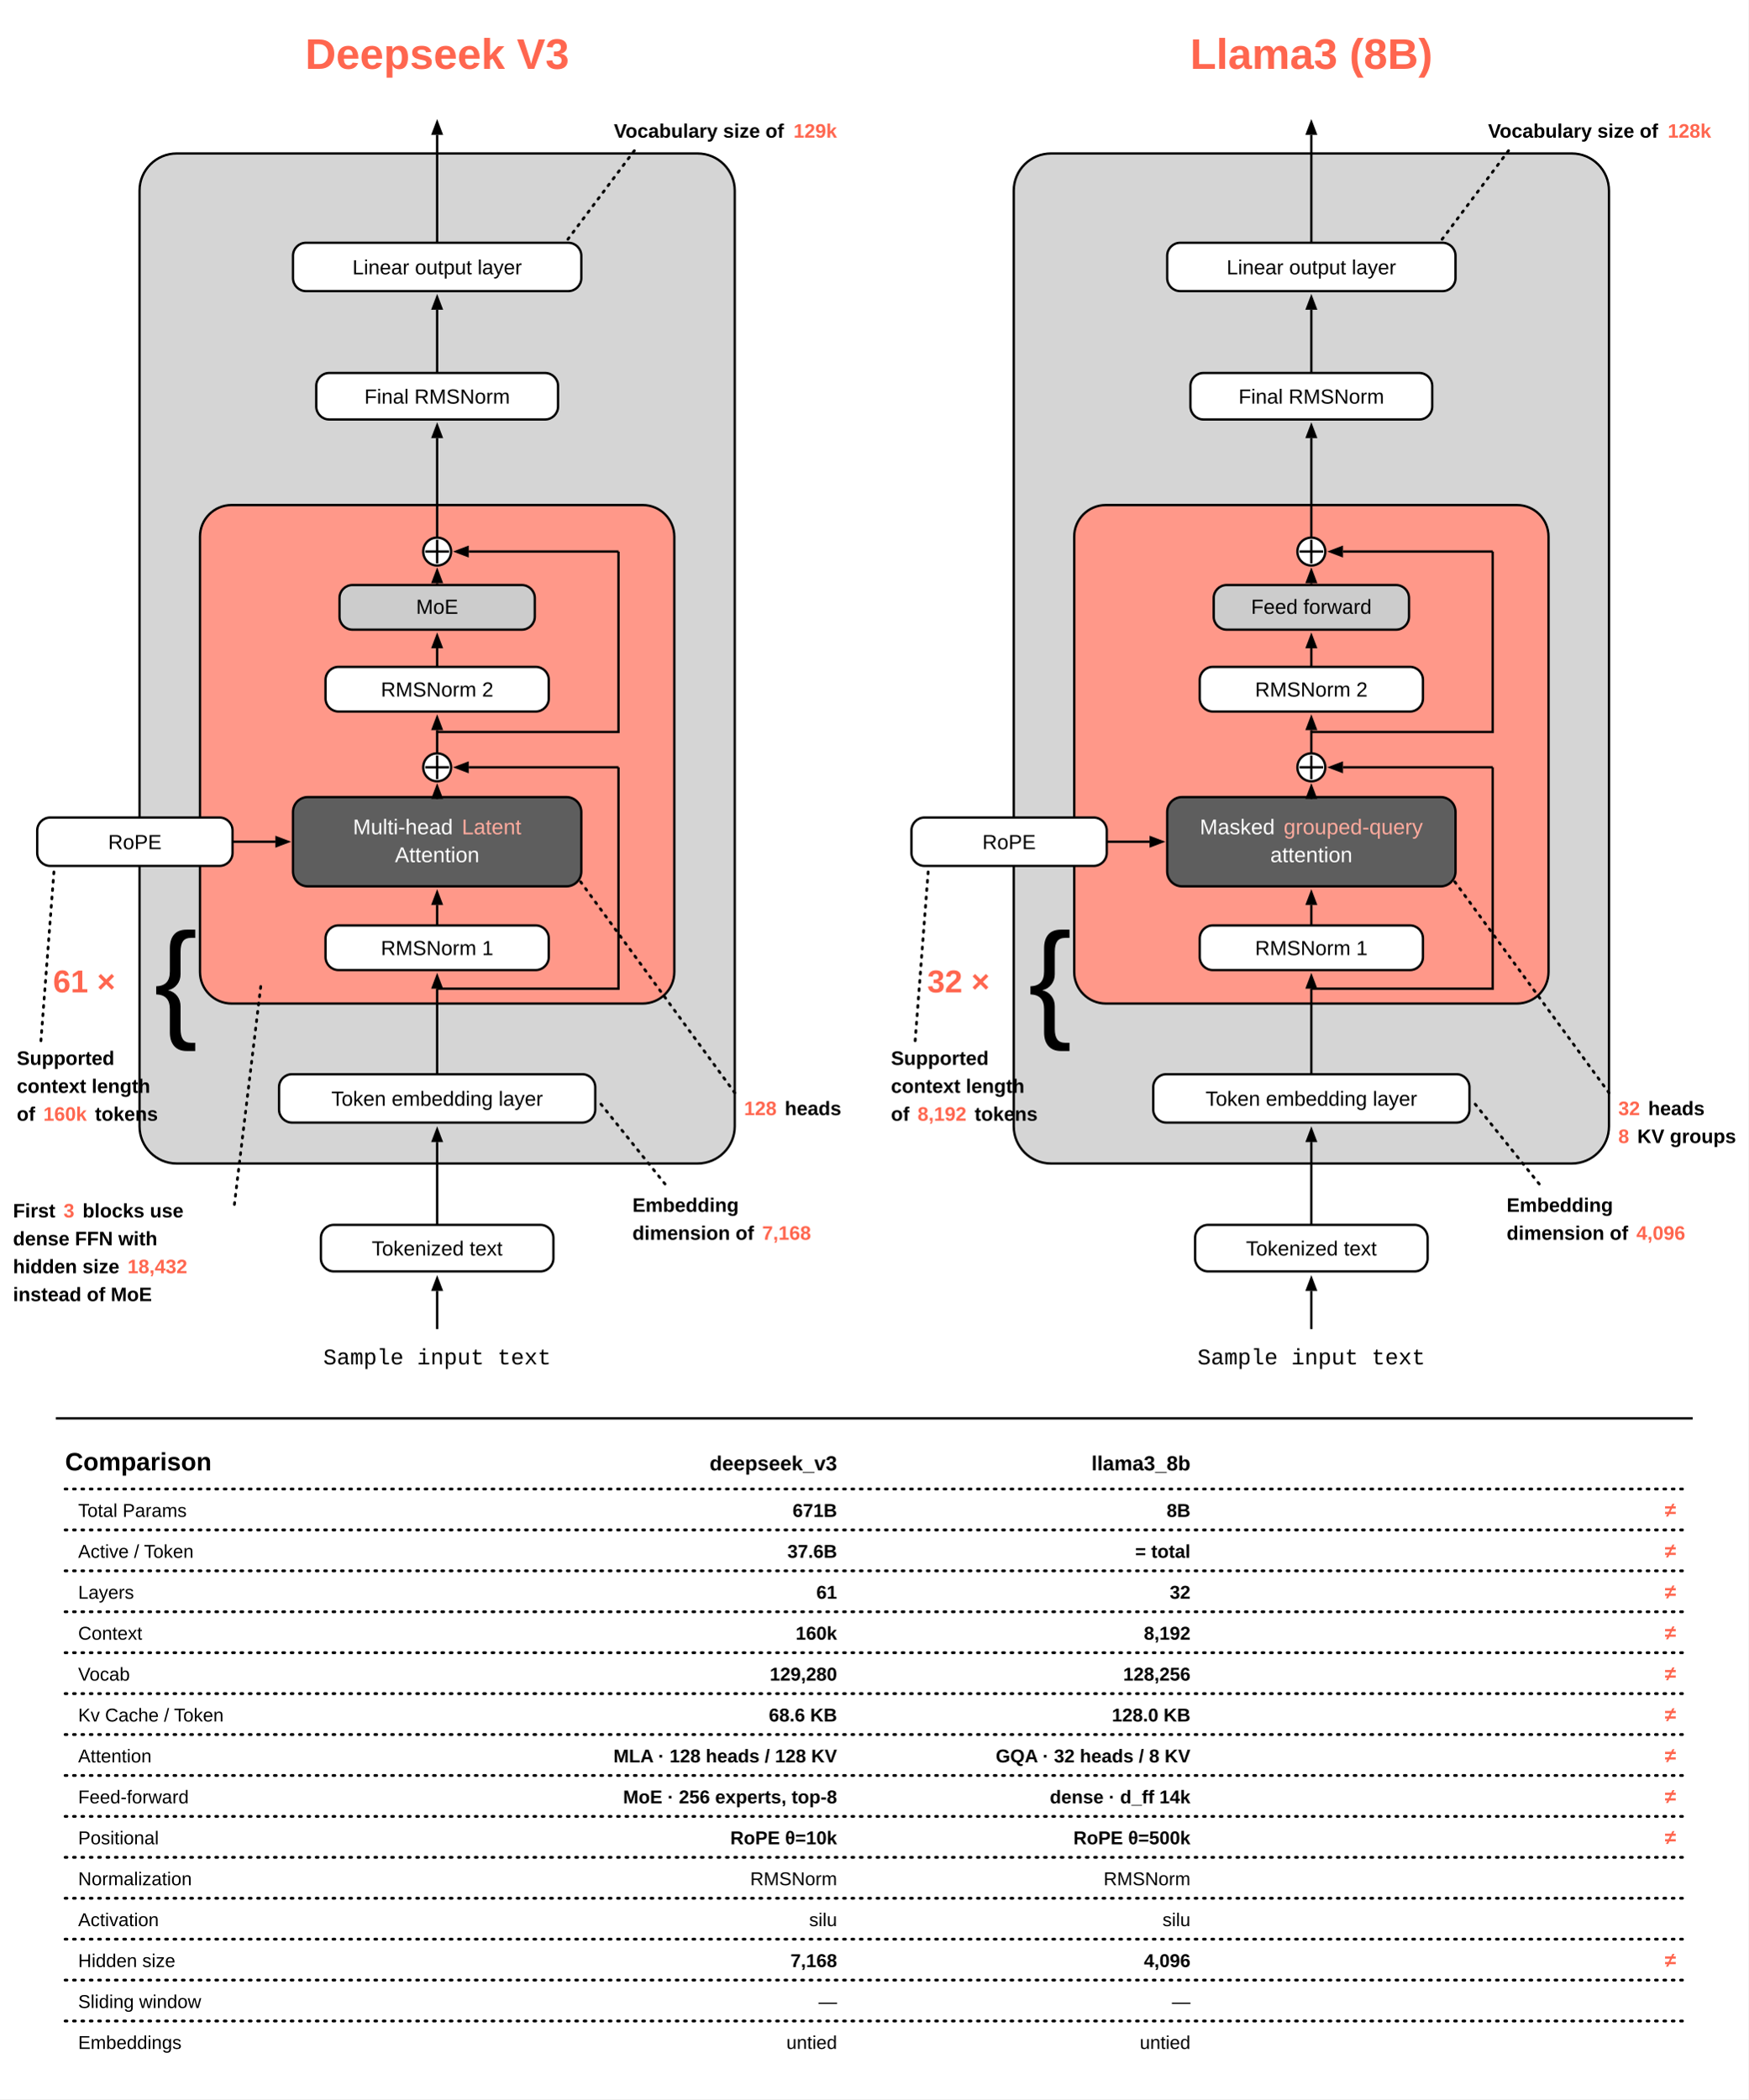
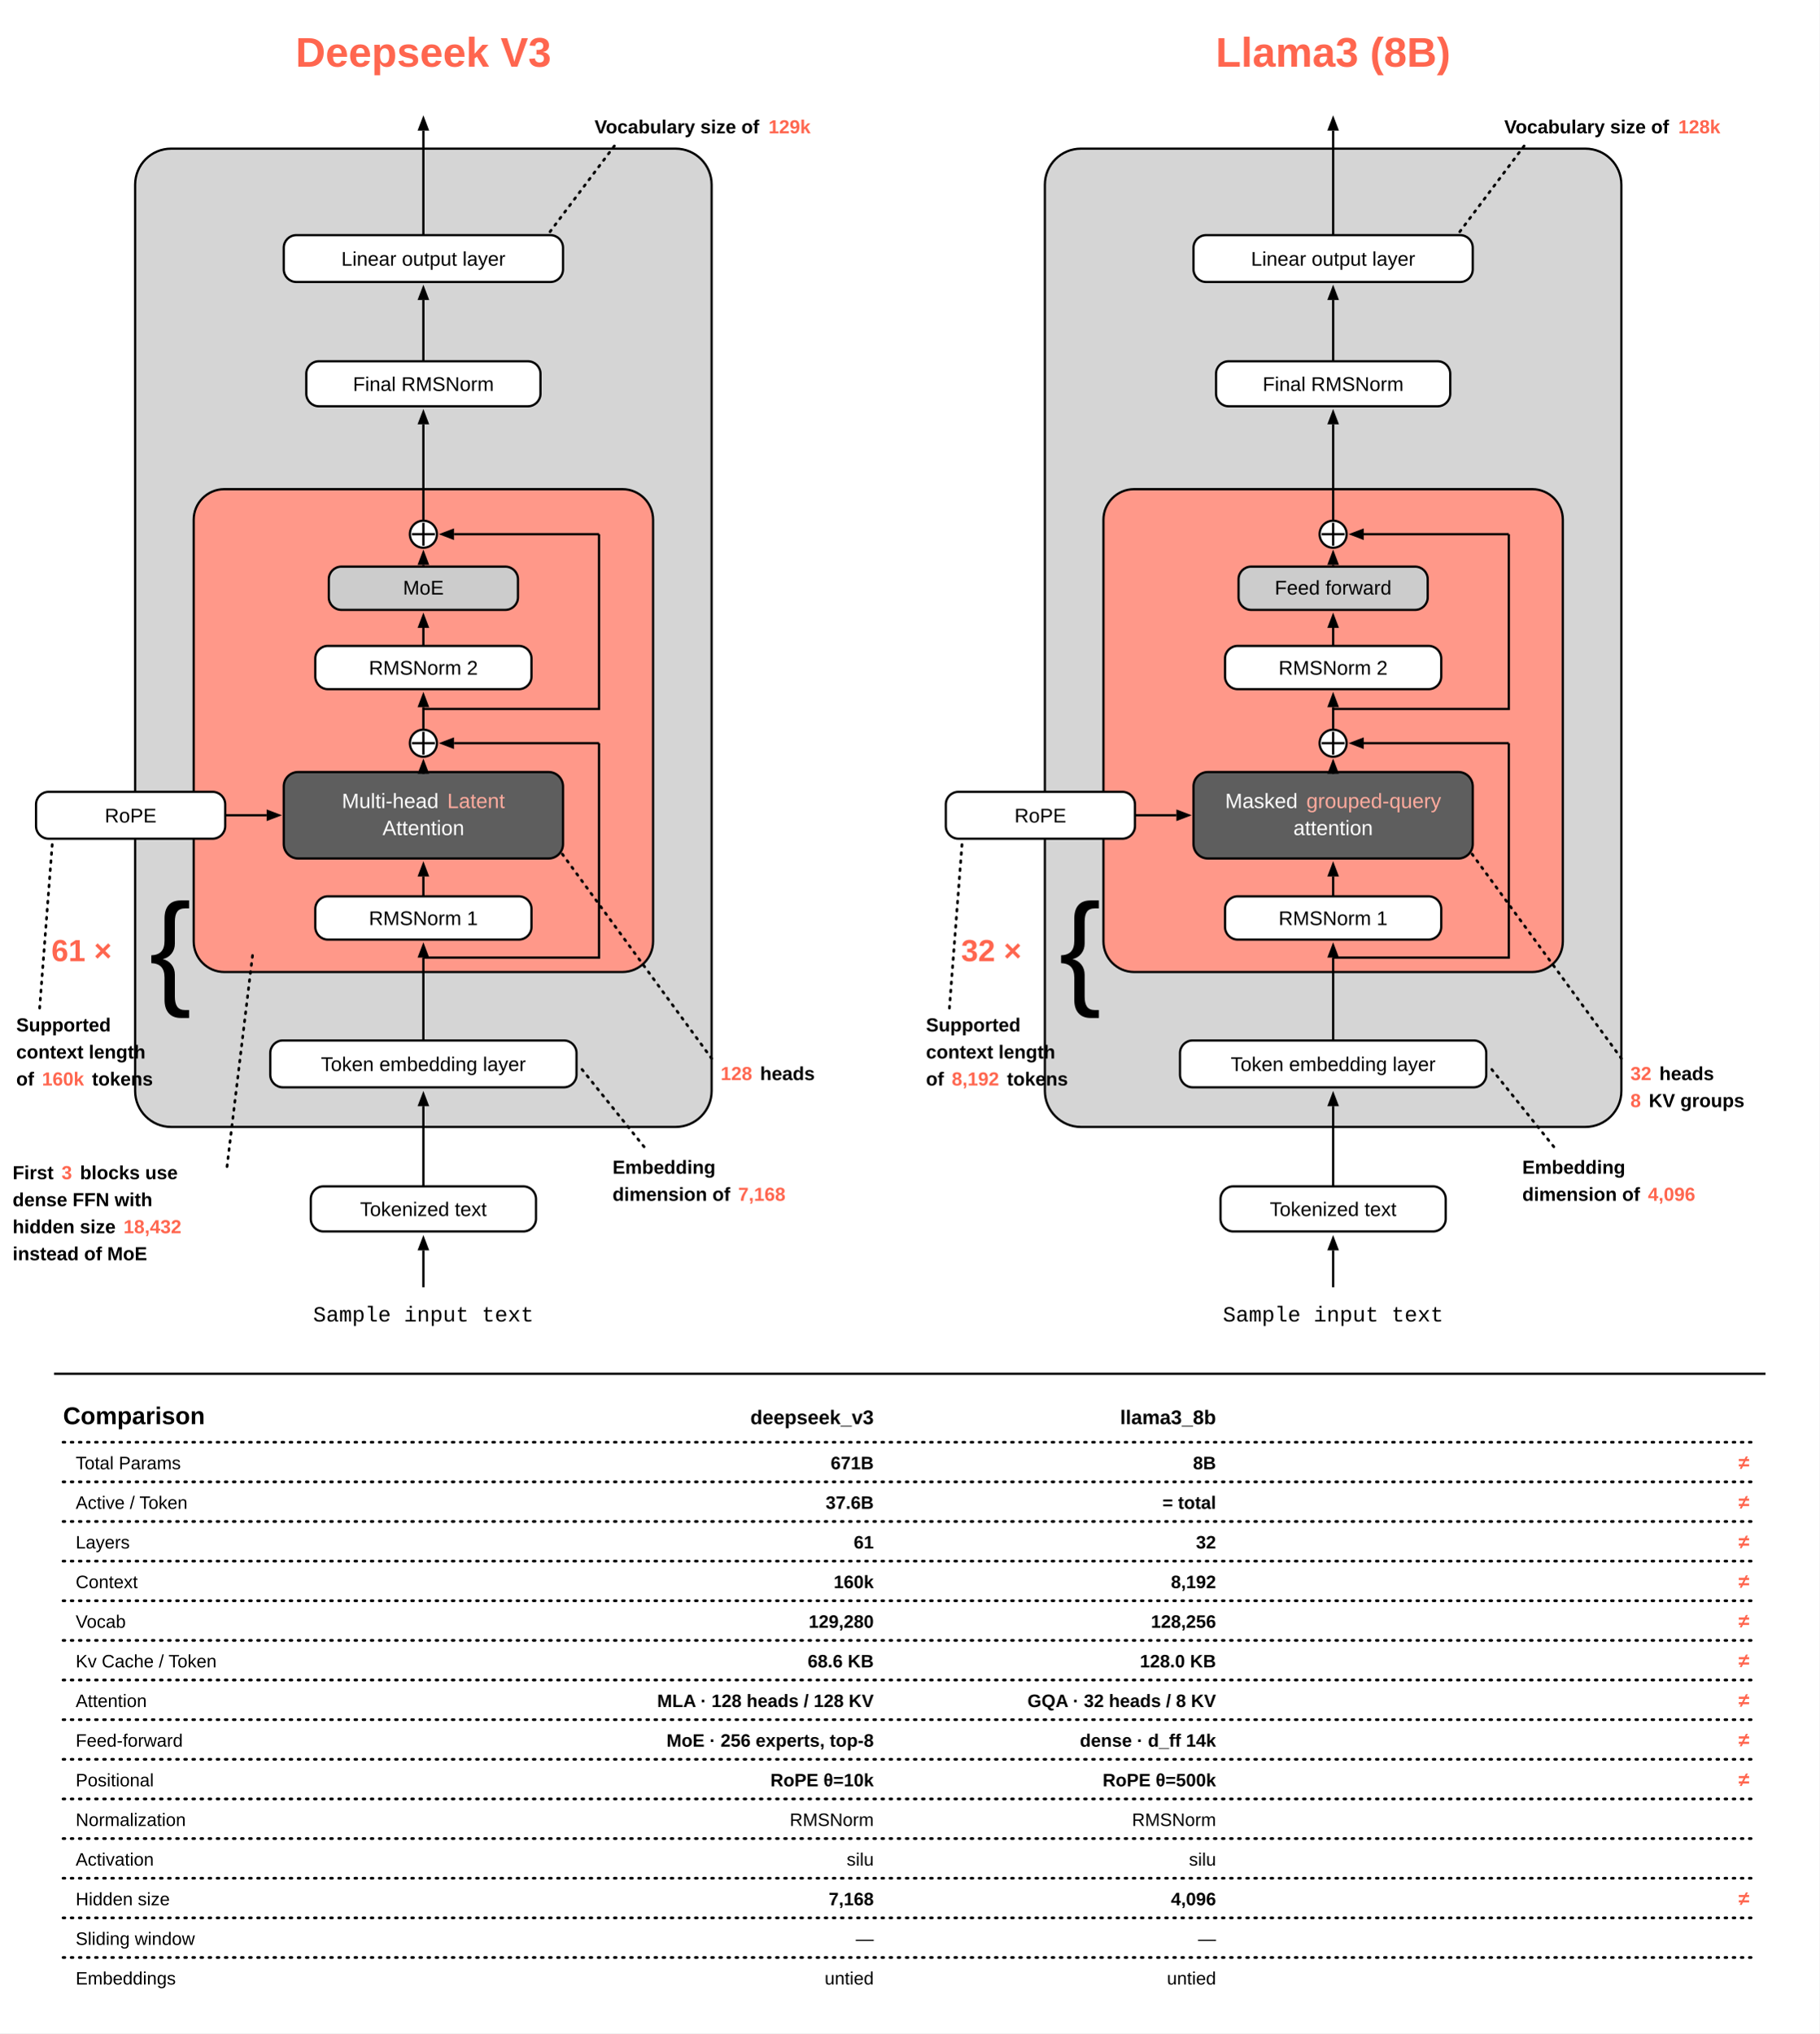
- <svg xmlns="http://www.w3.org/2000/svg" id="llmviz-ff664f" width="1880" height="2257" viewBox="0 0 1880 2257" role="img">
+ <svg xmlns="http://www.w3.org/2000/svg" id="llmviz-ff664f" width="2020" height="2257" viewBox="0 0 2020 2257" role="img">
  <style>
  #llmviz-ff664f text { font-family: Arial, "Helvetica Neue", "Liberation Sans", "DejaVu Sans", sans-serif; fill: #000000; }
  #llmviz-ff664f .mono { font-family: "Courier New", "Liberation Mono", "DejaVu Sans Mono", monospace; }
  #llmviz-ff664f .accent { fill: #ff664f; }
  #llmviz-ff664f .white { fill: #ffffff; }
  #llmviz-ff664f .surface { fill: #ffffff; }
  #llmviz-ff664f .pill { fill: #ffffff; stroke: #000000; stroke-width: 2.5; }
  #llmviz-ff664f .outer { fill: #d5d5d5; stroke: #000000; stroke-width: 2.5; }
  #llmviz-ff664f .blockc { fill: #ff9889; stroke: #000000; stroke-width: 2.5; }
  #llmviz-ff664f .attnbox { fill: #5e5e5e; stroke: #000000; stroke-width: 2.5; }
  #llmviz-ff664f .inset { fill: #cccccc; stroke: #000000; stroke-width: 3; stroke-dasharray: 2 7;
            stroke-linecap: round; }
  #llmviz-ff664f .inset-accent { fill: #ffffff; stroke: #ff664f; stroke-width: 3.5;
                   stroke-dasharray: 2 8; stroke-linecap: round; }
  #llmviz-ff664f .moepill { fill: #cccccc; stroke: #000000; stroke-width: 2.5; }
  #llmviz-ff664f .router { fill: #ffffff; stroke: #ff664f; stroke-width: 3.5; }
  #llmviz-ff664f .tagdark { fill: #000000; }
  #llmviz-ff664f .tagaccent { fill: #ff664f; }
  #llmviz-ff664f .flow { stroke: #000000; stroke-width: 2.5; fill: none; }
  #llmviz-ff664f .flowhead { fill: #000000; }
  #llmviz-ff664f .leader { stroke: #000000; stroke-width: 3; stroke-dasharray: 2 7; fill: none;
             stroke-linecap: round; }
  #llmviz-ff664f .leader-accent { stroke: #ff664f; stroke-width: 4; stroke-dasharray: 2 8; fill: none;
                    stroke-linecap: round; }
  #llmviz-ff664f .plusc { fill: #ffffff; stroke: #000000; stroke-width: 2.5; }
  #llmviz-ff664f .accent-dark { fill: #ffab9e; }</style>
-   <rect width="1880" height="2257" class="surface" />
+   <rect width="2020" height="2257" class="surface" />
  <rect x="150" y="165" width="640" height="1086" rx="40" class="outer" />
  <text x="470" y="74" font-size="46" class="accent" text-anchor="middle" font-weight="800">Deepseek V3</text>
  <line x1="470" y1="261" x2="470" y2="145" class="flow" />
  <path d="M 476.46 145 L 470 128 L 463.54 145 Z" class="flowhead" />
  <rect x="315" y="261" width="310" height="52" rx="14" class="pill" />
  <text x="470" y="294.92" font-size="22" class="" text-anchor="middle">Linear output layer</text>
  <rect x="340" y="401" width="260" height="50" rx="14" class="pill" />
  <text x="470" y="433.92" font-size="22" class="" text-anchor="middle">Final RMSNorm</text>
  <rect x="215" y="543" width="510" height="536" rx="34" class="blockc" />
  <circle cx="470" cy="593" r="15" class="plusc" />
  <line x1="457.25" y1="593" x2="482.75" y2="593" class="flow" />
  <line x1="470" y1="580.25" x2="470" y2="605.75" class="flow" />
  <rect x="365" y="629" width="210" height="48" rx="14" class="moepill" />
  <text x="470" y="660" font-size="22" class="" text-anchor="middle">MoE</text>
  <rect x="350" y="717" width="240" height="48" rx="14" class="pill" />
  <text x="470" y="748.92" font-size="22" class="" text-anchor="middle">RMSNorm 2</text>
  <circle cx="470" cy="825" r="15" class="plusc" />
  <line x1="457.25" y1="825" x2="482.75" y2="825" class="flow" />
  <line x1="470" y1="812.25" x2="470" y2="837.75" class="flow" />
  <rect x="315" y="857" width="310" height="96" rx="16" class="attnbox" />
  <text x="379.525" y="897" font-size="23" font-weight="400" class="white" xml:space="preserve">Multi-head </text>
  <text x="496.526" y="897" font-size="23" font-weight="400" class="accent-dark" xml:space="preserve">Latent</text>
  <text x="424.605" y="927" font-size="23" font-weight="400" class="white" xml:space="preserve">Attention</text>
  <rect x="350" y="995" width="240" height="48" rx="14" class="pill" />
  <text x="470" y="1026.92" font-size="22" class="" text-anchor="middle">RMSNorm 1</text>
  <line x1="470" y1="401" x2="470" y2="333" class="flow" />
  <path d="M 476.46 333 L 470 316 L 463.54 333 Z" class="flowhead" />
  <line x1="470" y1="578" x2="470" y2="471" class="flow" />
  <path d="M 476.46 471 L 470 454 L 463.54 471 Z" class="flowhead" />
  <line x1="470" y1="629" x2="470" y2="627" class="flow" />
  <path d="M 476.46 627 L 470 610 L 463.54 627 Z" class="flowhead" />
  <line x1="470" y1="857" x2="470" y2="859" class="flow" />
  <path d="M 476.46 859 L 470 842 L 463.54 859 Z" class="flowhead" />
  <line x1="470" y1="717" x2="470" y2="697" class="flow" />
  <path d="M 476.46 697 L 470 680 L 463.54 697 Z" class="flowhead" />
+   <line x1="470" y1="995" x2="470" y2="973" class="flow" />
+   <path d="M 476.46 973 L 470 956 L 463.54 973 Z" class="flowhead" />
  <line x1="470" y1="810" x2="470" y2="785" class="flow" />
  <path d="M 476.46 785 L 470 768 L 463.54 785 Z" class="flowhead" />
-   <line x1="470" y1="995" x2="470" y2="973" class="flow" />
-   <path d="M 476.46 973 L 470 956 L 463.54 973 Z" class="flowhead" />
  <path d="M 470.0 1063 L 665.0 1063 L 665.0 825" class="flow" />
  <line x1="665" y1="825" x2="504" y2="825" class="flow" />
  <path d="M 504 818.54 L 487 825 L 504 831.46 Z" class="flowhead" />
  <path d="M 470.0 787 L 665.0 787 L 665.0 593" class="flow" />
  <line x1="665" y1="593" x2="504" y2="593" class="flow" />
  <path d="M 504 586.54 L 487 593 L 504 599.46 Z" class="flowhead" />
  <rect x="40" y="879" width="210" height="52" rx="14" class="pill" />
  <text x="145" y="913" font-size="22" class="" text-anchor="middle">RoPE</text>
  <line x1="250" y1="905" x2="296" y2="905" class="flow" />
  <path d="M 296 911.46 L 313 905 L 296 898.54 Z" class="flowhead" />
  <text x="189" y="1101" font-size="140" class="" text-anchor="middle" font-weight="300">{</text>
  <text x="57" y="1067" font-size="34" font-weight="700" class="accent" xml:space="preserve">61 ×</text>
  <line x1="470" y1="1155" x2="470" y2="1063" class="flow" />
  <path d="M 476.46 1063 L 470 1046 L 463.54 1063 Z" class="flowhead" />
  <rect x="300" y="1155" width="340" height="52" rx="14" class="pill" />
  <text x="470" y="1188.92" font-size="22" class="" text-anchor="middle">Token embedding layer</text>
  <line x1="470" y1="1317" x2="470" y2="1228" class="flow" />
  <path d="M 476.46 1228 L 470 1211 L 463.54 1228 Z" class="flowhead" />
  <rect x="345" y="1317" width="250" height="50" rx="14" class="pill" />
  <text x="470" y="1349.92" font-size="22" class="" text-anchor="middle">Tokenized text</text>
  <line x1="470" y1="1429" x2="470" y2="1388" class="flow" />
  <path d="M 476.46 1388 L 470 1371 L 463.54 1388 Z" class="flowhead" />
  <text x="470" y="1467" font-size="24" class="mono" text-anchor="middle">Sample input text</text>
  <text x="660" y="148" font-size="21" font-weight="700" class="" xml:space="preserve">Vocabulary size of </text>
  <text x="853.171" y="148" font-size="21" font-weight="700" class="accent" xml:space="preserve">129k</text>
  <line x1="682" y1="162" x2="610" y2="258" class="leader" />
  <text x="18" y="1145" font-size="21" font-weight="700" class="" xml:space="preserve">Supported</text>
  <text x="18" y="1175" font-size="21" font-weight="700" class="" xml:space="preserve">context length</text>
  <text x="18" y="1205" font-size="21" font-weight="700" class="" xml:space="preserve">of </text>
  <text x="46.594" y="1205" font-size="21" font-weight="700" class="accent" xml:space="preserve">160k</text>
  <text x="96.254" y="1205" font-size="21" font-weight="700" class="" xml:space="preserve"> tokens</text>
  <line x1="44" y1="1119" x2="58" y2="937" class="leader" />
  <text x="800" y="1199" font-size="21" font-weight="700" class="accent" xml:space="preserve">128 </text>
  <text x="843.814" y="1199" font-size="21" font-weight="700" class="" xml:space="preserve">heads</text>
  <line x1="790" y1="1175" x2="622" y2="945" class="leader" />
  <text x="680" y="1303" font-size="21" font-weight="700" class="" xml:space="preserve">Embedding</text>
  <text x="680" y="1333" font-size="21" font-weight="700" class="" xml:space="preserve">dimension of </text>
  <text x="819.436" y="1333" font-size="21" font-weight="700" class="accent" xml:space="preserve">7,168</text>
  <line x1="715" y1="1273" x2="646" y2="1187" class="leader" />
  <text x="14" y="1309" font-size="21" font-weight="700" class="" xml:space="preserve">First </text>
  <text x="68.281" y="1309" font-size="21" font-weight="700" class="accent" xml:space="preserve">3</text>
  <text x="82.901" y="1309" font-size="21" font-weight="700" class="" xml:space="preserve"> blocks use</text>
  <text x="14" y="1339" font-size="21" font-weight="700" class="" xml:space="preserve">dense FFN with</text>
  <text x="14" y="1369" font-size="21" font-weight="700" class="" xml:space="preserve">hidden size </text>
  <text x="137.123" y="1369" font-size="21" font-weight="700" class="accent" xml:space="preserve">18,432</text>
  <text x="14" y="1399" font-size="21" font-weight="700" class="" xml:space="preserve">instead of MoE</text>
  <line x1="252" y1="1295" x2="281" y2="1055" class="leader" />
-   <rect x="1090" y="165" width="640" height="1086" rx="40" class="outer" />
-   <text x="1410" y="74" font-size="46" class="accent" text-anchor="middle" font-weight="800">Llama3 (8B)</text>
-   <line x1="1410" y1="261" x2="1410" y2="145" class="flow" />
-   <path d="M 1416.46 145 L 1410 128 L 1403.54 145 Z" class="flowhead" />
-   <rect x="1255" y="261" width="310" height="52" rx="14" class="pill" />
-   <text x="1410" y="294.92" font-size="22" class="" text-anchor="middle">Linear output layer</text>
-   <rect x="1280" y="401" width="260" height="50" rx="14" class="pill" />
-   <text x="1410" y="433.92" font-size="22" class="" text-anchor="middle">Final RMSNorm</text>
-   <rect x="1155" y="543" width="510" height="536" rx="34" class="blockc" />
-   <circle cx="1410" cy="593" r="15" class="plusc" />
-   <line x1="1397.25" y1="593" x2="1422.75" y2="593" class="flow" />
-   <line x1="1410" y1="580.25" x2="1410" y2="605.75" class="flow" />
-   <rect x="1305" y="629" width="210" height="48" rx="14" class="moepill" />
-   <text x="1410" y="660" font-size="22" class="" text-anchor="middle">Feed forward</text>
-   <rect x="1290" y="717" width="240" height="48" rx="14" class="pill" />
-   <text x="1410" y="748.92" font-size="22" class="" text-anchor="middle">RMSNorm 2</text>
-   <circle cx="1410" cy="825" r="15" class="plusc" />
-   <line x1="1397.25" y1="825" x2="1422.75" y2="825" class="flow" />
-   <line x1="1410" y1="812.25" x2="1410" y2="837.75" class="flow" />
-   <rect x="1255" y="857" width="310" height="96" rx="16" class="attnbox" />
-   <text x="1290.12" y="897" font-size="23" font-weight="400" class="white" xml:space="preserve">Masked </text>
-   <text x="1380.27" y="897" font-size="23" font-weight="400" class="accent-dark" xml:space="preserve">grouped-query</text>
-   <text x="1365.88" y="927" font-size="23" font-weight="400" class="white" xml:space="preserve">attention</text>
-   <rect x="1290" y="995" width="240" height="48" rx="14" class="pill" />
-   <text x="1410" y="1026.92" font-size="22" class="" text-anchor="middle">RMSNorm 1</text>
-   <line x1="1410" y1="401" x2="1410" y2="333" class="flow" />
-   <path d="M 1416.46 333 L 1410 316 L 1403.54 333 Z" class="flowhead" />
-   <line x1="1410" y1="578" x2="1410" y2="471" class="flow" />
-   <path d="M 1416.46 471 L 1410 454 L 1403.54 471 Z" class="flowhead" />
-   <line x1="1410" y1="629" x2="1410" y2="627" class="flow" />
-   <path d="M 1416.46 627 L 1410 610 L 1403.54 627 Z" class="flowhead" />
-   <line x1="1410" y1="857" x2="1410" y2="859" class="flow" />
-   <path d="M 1416.46 859 L 1410 842 L 1403.54 859 Z" class="flowhead" />
-   <line x1="1410" y1="717" x2="1410" y2="697" class="flow" />
-   <path d="M 1416.46 697 L 1410 680 L 1403.54 697 Z" class="flowhead" />
-   <line x1="1410" y1="810" x2="1410" y2="785" class="flow" />
-   <path d="M 1416.46 785 L 1410 768 L 1403.54 785 Z" class="flowhead" />
-   <line x1="1410" y1="995" x2="1410" y2="973" class="flow" />
-   <path d="M 1416.46 973 L 1410 956 L 1403.54 973 Z" class="flowhead" />
-   <path d="M 1410 1063 L 1605 1063 L 1605 825" class="flow" />
-   <line x1="1605" y1="825" x2="1444" y2="825" class="flow" />
-   <path d="M 1444 818.54 L 1427 825 L 1444 831.46 Z" class="flowhead" />
-   <path d="M 1410 787 L 1605 787 L 1605 593" class="flow" />
-   <line x1="1605" y1="593" x2="1444" y2="593" class="flow" />
-   <path d="M 1444 586.54 L 1427 593 L 1444 599.46 Z" class="flowhead" />
-   <rect x="980" y="879" width="210" height="52" rx="14" class="pill" />
-   <text x="1085" y="913" font-size="22" class="" text-anchor="middle">RoPE</text>
-   <line x1="1190" y1="905" x2="1236" y2="905" class="flow" />
-   <path d="M 1236 911.46 L 1253 905 L 1236 898.54 Z" class="flowhead" />
-   <text x="1129" y="1101" font-size="140" class="" text-anchor="middle" font-weight="300">{</text>
-   <text x="997" y="1067" font-size="34" font-weight="700" class="accent" xml:space="preserve">32 ×</text>
-   <line x1="1410" y1="1155" x2="1410" y2="1063" class="flow" />
-   <path d="M 1416.46 1063 L 1410 1046 L 1403.54 1063 Z" class="flowhead" />
-   <rect x="1240" y="1155" width="340" height="52" rx="14" class="pill" />
-   <text x="1410" y="1188.92" font-size="22" class="" text-anchor="middle">Token embedding layer</text>
-   <line x1="1410" y1="1317" x2="1410" y2="1228" class="flow" />
-   <path d="M 1416.46 1228 L 1410 1211 L 1403.54 1228 Z" class="flowhead" />
-   <rect x="1285" y="1317" width="250" height="50" rx="14" class="pill" />
-   <text x="1410" y="1349.92" font-size="22" class="" text-anchor="middle">Tokenized text</text>
-   <line x1="1410" y1="1429" x2="1410" y2="1388" class="flow" />
-   <path d="M 1416.46 1388 L 1410 1371 L 1403.54 1388 Z" class="flowhead" />
-   <text x="1410" y="1467" font-size="24" class="mono" text-anchor="middle">Sample input text</text>
-   <text x="1600" y="148" font-size="21" font-weight="700" class="" xml:space="preserve">Vocabulary size of </text>
-   <text x="1793.17" y="148" font-size="21" font-weight="700" class="accent" xml:space="preserve">128k</text>
-   <line x1="1622" y1="162" x2="1550" y2="258" class="leader" />
-   <text x="958" y="1145" font-size="21" font-weight="700" class="" xml:space="preserve">Supported</text>
-   <text x="958" y="1175" font-size="21" font-weight="700" class="" xml:space="preserve">context length</text>
-   <text x="958" y="1205" font-size="21" font-weight="700" class="" xml:space="preserve">of </text>
-   <text x="986.594" y="1205" font-size="21" font-weight="700" class="accent" xml:space="preserve">8,192</text>
-   <text x="1042.09" y="1205" font-size="21" font-weight="700" class="" xml:space="preserve"> tokens</text>
-   <line x1="984" y1="1119" x2="998" y2="937" class="leader" />
-   <text x="1740" y="1199" font-size="21" font-weight="700" class="accent" xml:space="preserve">32 </text>
-   <text x="1772.13" y="1199" font-size="21" font-weight="700" class="" xml:space="preserve">heads</text>
-   <text x="1740" y="1229" font-size="21" font-weight="700" class="accent" xml:space="preserve">8 </text>
-   <text x="1760.45" y="1229" font-size="21" font-weight="700" class="" xml:space="preserve">KV groups</text>
-   <line x1="1730" y1="1175" x2="1562" y2="945" class="leader" />
-   <text x="1620" y="1303" font-size="21" font-weight="700" class="" xml:space="preserve">Embedding</text>
-   <text x="1620" y="1333" font-size="21" font-weight="700" class="" xml:space="preserve">dimension of </text>
-   <text x="1759.44" y="1333" font-size="21" font-weight="700" class="accent" xml:space="preserve">4,096</text>
-   <line x1="1655" y1="1273" x2="1586" y2="1187" class="leader" />
-   <line x1="60" y1="1525" x2="1820" y2="1525" class="flow" stroke-width="2" />
+   <rect x="1160" y="165" width="640" height="1086" rx="40" class="outer" />
+   <text x="1480" y="74" font-size="46" class="accent" text-anchor="middle" font-weight="800">Llama3 (8B)</text>
+   <line x1="1480" y1="261" x2="1480" y2="145" class="flow" />
+   <path d="M 1486.46 145 L 1480 128 L 1473.54 145 Z" class="flowhead" />
+   <rect x="1325" y="261" width="310" height="52" rx="14" class="pill" />
+   <text x="1480" y="294.92" font-size="22" class="" text-anchor="middle">Linear output layer</text>
+   <rect x="1350" y="401" width="260" height="50" rx="14" class="pill" />
+   <text x="1480" y="433.92" font-size="22" class="" text-anchor="middle">Final RMSNorm</text>
+   <rect x="1225" y="543" width="510" height="536" rx="34" class="blockc" />
+   <circle cx="1480" cy="593" r="15" class="plusc" />
+   <line x1="1467.25" y1="593" x2="1492.75" y2="593" class="flow" />
+   <line x1="1480" y1="580.25" x2="1480" y2="605.75" class="flow" />
+   <rect x="1375" y="629" width="210" height="48" rx="14" class="moepill" />
+   <text x="1480" y="660" font-size="22" class="" text-anchor="middle">Feed forward</text>
+   <rect x="1360" y="717" width="240" height="48" rx="14" class="pill" />
+   <text x="1480" y="748.92" font-size="22" class="" text-anchor="middle">RMSNorm 2</text>
+   <circle cx="1480" cy="825" r="15" class="plusc" />
+   <line x1="1467.25" y1="825" x2="1492.75" y2="825" class="flow" />
+   <line x1="1480" y1="812.25" x2="1480" y2="837.75" class="flow" />
+   <rect x="1325" y="857" width="310" height="96" rx="16" class="attnbox" />
+   <text x="1360.12" y="897" font-size="23" font-weight="400" class="white" xml:space="preserve">Masked </text>
+   <text x="1450.27" y="897" font-size="23" font-weight="400" class="accent-dark" xml:space="preserve">grouped-query</text>
+   <text x="1435.88" y="927" font-size="23" font-weight="400" class="white" xml:space="preserve">attention</text>
+   <rect x="1360" y="995" width="240" height="48" rx="14" class="pill" />
+   <text x="1480" y="1026.92" font-size="22" class="" text-anchor="middle">RMSNorm 1</text>
+   <line x1="1480" y1="401" x2="1480" y2="333" class="flow" />
+   <path d="M 1486.46 333 L 1480 316 L 1473.54 333 Z" class="flowhead" />
+   <line x1="1480" y1="578" x2="1480" y2="471" class="flow" />
+   <path d="M 1486.46 471 L 1480 454 L 1473.54 471 Z" class="flowhead" />
+   <line x1="1480" y1="629" x2="1480" y2="627" class="flow" />
+   <path d="M 1486.46 627 L 1480 610 L 1473.54 627 Z" class="flowhead" />
+   <line x1="1480" y1="857" x2="1480" y2="859" class="flow" />
+   <path d="M 1486.46 859 L 1480 842 L 1473.54 859 Z" class="flowhead" />
+   <line x1="1480" y1="717" x2="1480" y2="697" class="flow" />
+   <path d="M 1486.46 697 L 1480 680 L 1473.54 697 Z" class="flowhead" />
+   <line x1="1480" y1="995" x2="1480" y2="973" class="flow" />
+   <path d="M 1486.46 973 L 1480 956 L 1473.54 973 Z" class="flowhead" />
+   <line x1="1480" y1="810" x2="1480" y2="785" class="flow" />
+   <path d="M 1486.46 785 L 1480 768 L 1473.54 785 Z" class="flowhead" />
+   <path d="M 1480 1063 L 1675 1063 L 1675 825" class="flow" />
+   <line x1="1675" y1="825" x2="1514" y2="825" class="flow" />
+   <path d="M 1514 818.54 L 1497 825 L 1514 831.46 Z" class="flowhead" />
+   <path d="M 1480 787 L 1675 787 L 1675 593" class="flow" />
+   <line x1="1675" y1="593" x2="1514" y2="593" class="flow" />
+   <path d="M 1514 586.54 L 1497 593 L 1514 599.46 Z" class="flowhead" />
+   <rect x="1050" y="879" width="210" height="52" rx="14" class="pill" />
+   <text x="1155" y="913" font-size="22" class="" text-anchor="middle">RoPE</text>
+   <line x1="1260" y1="905" x2="1306" y2="905" class="flow" />
+   <path d="M 1306 911.46 L 1323 905 L 1306 898.54 Z" class="flowhead" />
+   <text x="1199" y="1101" font-size="140" class="" text-anchor="middle" font-weight="300">{</text>
+   <text x="1067" y="1067" font-size="34" font-weight="700" class="accent" xml:space="preserve">32 ×</text>
+   <line x1="1480" y1="1155" x2="1480" y2="1063" class="flow" />
+   <path d="M 1486.46 1063 L 1480 1046 L 1473.54 1063 Z" class="flowhead" />
+   <rect x="1310" y="1155" width="340" height="52" rx="14" class="pill" />
+   <text x="1480" y="1188.92" font-size="22" class="" text-anchor="middle">Token embedding layer</text>
+   <line x1="1480" y1="1317" x2="1480" y2="1228" class="flow" />
+   <path d="M 1486.46 1228 L 1480 1211 L 1473.54 1228 Z" class="flowhead" />
+   <rect x="1355" y="1317" width="250" height="50" rx="14" class="pill" />
+   <text x="1480" y="1349.92" font-size="22" class="" text-anchor="middle">Tokenized text</text>
+   <line x1="1480" y1="1429" x2="1480" y2="1388" class="flow" />
+   <path d="M 1486.46 1388 L 1480 1371 L 1473.54 1388 Z" class="flowhead" />
+   <text x="1480" y="1467" font-size="24" class="mono" text-anchor="middle">Sample input text</text>
+   <text x="1670" y="148" font-size="21" font-weight="700" class="" xml:space="preserve">Vocabulary size of </text>
+   <text x="1863.17" y="148" font-size="21" font-weight="700" class="accent" xml:space="preserve">128k</text>
+   <line x1="1692" y1="162" x2="1620" y2="258" class="leader" />
+   <text x="1028" y="1145" font-size="21" font-weight="700" class="" xml:space="preserve">Supported</text>
+   <text x="1028" y="1175" font-size="21" font-weight="700" class="" xml:space="preserve">context length</text>
+   <text x="1028" y="1205" font-size="21" font-weight="700" class="" xml:space="preserve">of </text>
+   <text x="1056.59" y="1205" font-size="21" font-weight="700" class="accent" xml:space="preserve">8,192</text>
+   <text x="1112.09" y="1205" font-size="21" font-weight="700" class="" xml:space="preserve"> tokens</text>
+   <line x1="1054" y1="1119" x2="1068" y2="937" class="leader" />
+   <text x="1810" y="1199" font-size="21" font-weight="700" class="accent" xml:space="preserve">32 </text>
+   <text x="1842.13" y="1199" font-size="21" font-weight="700" class="" xml:space="preserve">heads</text>
+   <text x="1810" y="1229" font-size="21" font-weight="700" class="accent" xml:space="preserve">8 </text>
+   <text x="1830.45" y="1229" font-size="21" font-weight="700" class="" xml:space="preserve">KV groups</text>
+   <line x1="1800" y1="1175" x2="1632" y2="945" class="leader" />
+   <text x="1690" y="1303" font-size="21" font-weight="700" class="" xml:space="preserve">Embedding</text>
+   <text x="1690" y="1333" font-size="21" font-weight="700" class="" xml:space="preserve">dimension of </text>
+   <text x="1829.44" y="1333" font-size="21" font-weight="700" class="accent" xml:space="preserve">4,096</text>
+   <line x1="1725" y1="1273" x2="1656" y2="1187" class="leader" />
+   <line x1="60" y1="1525" x2="1960" y2="1525" class="flow" stroke-width="2" />
  <text x="70" y="1581" font-size="27" class="" text-anchor="start" font-weight="700">Comparison</text>
-   <text x="900" y="1581" font-size="22" class="" text-anchor="end" font-weight="700">deepseek_v3</text>
-   <text x="1280" y="1581" font-size="22" class="" text-anchor="end" font-weight="700">llama3_8b</text>
-   <line x1="70" y1="1601" x2="1810" y2="1601" class="leader" />
+   <text x="970" y="1581" font-size="22" class="" text-anchor="end" font-weight="700">deepseek_v3</text>
+   <text x="1350" y="1581" font-size="22" class="" text-anchor="end" font-weight="700">llama3_8b</text>
+   <line x1="70" y1="1601" x2="1950" y2="1601" class="leader" />
  <text x="84" y="1631" font-size="20" class="" text-anchor="start">Total Params</text>
-   <text x="900" y="1631" font-size="20" class="" text-anchor="end" font-weight="700">671B</text>
-   <text x="1280" y="1631" font-size="20" class="" text-anchor="end" font-weight="700">8B</text>
-   <text x="1790" y="1631" font-size="22" class="accent" text-anchor="start" font-weight="800">≠</text>
-   <line x1="70" y1="1645" x2="1810" y2="1645" class="leader" />
+   <text x="970" y="1631" font-size="20" class="" text-anchor="end" font-weight="700">671B</text>
+   <text x="1350" y="1631" font-size="20" class="" text-anchor="end" font-weight="700">8B</text>
+   <text x="1930" y="1631" font-size="22" class="accent" text-anchor="start" font-weight="800">≠</text>
+   <line x1="70" y1="1645" x2="1950" y2="1645" class="leader" />
  <text x="84" y="1675" font-size="20" class="" text-anchor="start">Active / Token</text>
-   <text x="900" y="1675" font-size="20" class="" text-anchor="end" font-weight="700">37.6B</text>
-   <text x="1280" y="1675" font-size="20" class="" text-anchor="end" font-weight="700">= total</text>
-   <text x="1790" y="1675" font-size="22" class="accent" text-anchor="start" font-weight="800">≠</text>
-   <line x1="70" y1="1689" x2="1810" y2="1689" class="leader" />
+   <text x="970" y="1675" font-size="20" class="" text-anchor="end" font-weight="700">37.6B</text>
+   <text x="1350" y="1675" font-size="20" class="" text-anchor="end" font-weight="700">= total</text>
+   <text x="1930" y="1675" font-size="22" class="accent" text-anchor="start" font-weight="800">≠</text>
+   <line x1="70" y1="1689" x2="1950" y2="1689" class="leader" />
  <text x="84" y="1719" font-size="20" class="" text-anchor="start">Layers</text>
-   <text x="900" y="1719" font-size="20" class="" text-anchor="end" font-weight="700">61</text>
-   <text x="1280" y="1719" font-size="20" class="" text-anchor="end" font-weight="700">32</text>
-   <text x="1790" y="1719" font-size="22" class="accent" text-anchor="start" font-weight="800">≠</text>
-   <line x1="70" y1="1733" x2="1810" y2="1733" class="leader" />
+   <text x="970" y="1719" font-size="20" class="" text-anchor="end" font-weight="700">61</text>
+   <text x="1350" y="1719" font-size="20" class="" text-anchor="end" font-weight="700">32</text>
+   <text x="1930" y="1719" font-size="22" class="accent" text-anchor="start" font-weight="800">≠</text>
+   <line x1="70" y1="1733" x2="1950" y2="1733" class="leader" />
  <text x="84" y="1763" font-size="20" class="" text-anchor="start">Context</text>
-   <text x="900" y="1763" font-size="20" class="" text-anchor="end" font-weight="700">160k</text>
-   <text x="1280" y="1763" font-size="20" class="" text-anchor="end" font-weight="700">8,192</text>
-   <text x="1790" y="1763" font-size="22" class="accent" text-anchor="start" font-weight="800">≠</text>
-   <line x1="70" y1="1777" x2="1810" y2="1777" class="leader" />
+   <text x="970" y="1763" font-size="20" class="" text-anchor="end" font-weight="700">160k</text>
+   <text x="1350" y="1763" font-size="20" class="" text-anchor="end" font-weight="700">8,192</text>
+   <text x="1930" y="1763" font-size="22" class="accent" text-anchor="start" font-weight="800">≠</text>
+   <line x1="70" y1="1777" x2="1950" y2="1777" class="leader" />
  <text x="84" y="1807" font-size="20" class="" text-anchor="start">Vocab</text>
-   <text x="900" y="1807" font-size="20" class="" text-anchor="end" font-weight="700">129,280</text>
-   <text x="1280" y="1807" font-size="20" class="" text-anchor="end" font-weight="700">128,256</text>
-   <text x="1790" y="1807" font-size="22" class="accent" text-anchor="start" font-weight="800">≠</text>
-   <line x1="70" y1="1821" x2="1810" y2="1821" class="leader" />
+   <text x="970" y="1807" font-size="20" class="" text-anchor="end" font-weight="700">129,280</text>
+   <text x="1350" y="1807" font-size="20" class="" text-anchor="end" font-weight="700">128,256</text>
+   <text x="1930" y="1807" font-size="22" class="accent" text-anchor="start" font-weight="800">≠</text>
+   <line x1="70" y1="1821" x2="1950" y2="1821" class="leader" />
  <text x="84" y="1851" font-size="20" class="" text-anchor="start">Kv Cache / Token</text>
-   <text x="900" y="1851" font-size="20" class="" text-anchor="end" font-weight="700">68.6 KB</text>
-   <text x="1280" y="1851" font-size="20" class="" text-anchor="end" font-weight="700">128.0 KB</text>
-   <text x="1790" y="1851" font-size="22" class="accent" text-anchor="start" font-weight="800">≠</text>
-   <line x1="70" y1="1865" x2="1810" y2="1865" class="leader" />
+   <text x="970" y="1851" font-size="20" class="" text-anchor="end" font-weight="700">68.6 KB</text>
+   <text x="1350" y="1851" font-size="20" class="" text-anchor="end" font-weight="700">128.0 KB</text>
+   <text x="1930" y="1851" font-size="22" class="accent" text-anchor="start" font-weight="800">≠</text>
+   <line x1="70" y1="1865" x2="1950" y2="1865" class="leader" />
  <text x="84" y="1895" font-size="20" class="" text-anchor="start">Attention</text>
-   <text x="900" y="1895" font-size="20" class="" text-anchor="end" font-weight="700">MLA · 128 heads / 128 KV</text>
-   <text x="1280" y="1895" font-size="20" class="" text-anchor="end" font-weight="700">GQA · 32 heads / 8 KV</text>
-   <text x="1790" y="1895" font-size="22" class="accent" text-anchor="start" font-weight="800">≠</text>
-   <line x1="70" y1="1909" x2="1810" y2="1909" class="leader" />
+   <text x="970" y="1895" font-size="20" class="" text-anchor="end" font-weight="700">MLA · 128 heads / 128 KV</text>
+   <text x="1350" y="1895" font-size="20" class="" text-anchor="end" font-weight="700">GQA · 32 heads / 8 KV</text>
+   <text x="1930" y="1895" font-size="22" class="accent" text-anchor="start" font-weight="800">≠</text>
+   <line x1="70" y1="1909" x2="1950" y2="1909" class="leader" />
  <text x="84" y="1939" font-size="20" class="" text-anchor="start">Feed-forward</text>
-   <text x="900" y="1939" font-size="20" class="" text-anchor="end" font-weight="700">MoE · 256 experts, top-8</text>
-   <text x="1280" y="1939" font-size="20" class="" text-anchor="end" font-weight="700">dense · d_ff 14k</text>
-   <text x="1790" y="1939" font-size="22" class="accent" text-anchor="start" font-weight="800">≠</text>
-   <line x1="70" y1="1953" x2="1810" y2="1953" class="leader" />
+   <text x="970" y="1939" font-size="20" class="" text-anchor="end" font-weight="700">MoE · 256 experts, top-8</text>
+   <text x="1350" y="1939" font-size="20" class="" text-anchor="end" font-weight="700">dense · d_ff 14k</text>
+   <text x="1930" y="1939" font-size="22" class="accent" text-anchor="start" font-weight="800">≠</text>
+   <line x1="70" y1="1953" x2="1950" y2="1953" class="leader" />
  <text x="84" y="1983" font-size="20" class="" text-anchor="start">Positional</text>
-   <text x="900" y="1983" font-size="20" class="" text-anchor="end" font-weight="700">RoPE θ=10k</text>
-   <text x="1280" y="1983" font-size="20" class="" text-anchor="end" font-weight="700">RoPE θ=500k</text>
-   <text x="1790" y="1983" font-size="22" class="accent" text-anchor="start" font-weight="800">≠</text>
-   <line x1="70" y1="1997" x2="1810" y2="1997" class="leader" />
+   <text x="970" y="1983" font-size="20" class="" text-anchor="end" font-weight="700">RoPE θ=10k</text>
+   <text x="1350" y="1983" font-size="20" class="" text-anchor="end" font-weight="700">RoPE θ=500k</text>
+   <text x="1930" y="1983" font-size="22" class="accent" text-anchor="start" font-weight="800">≠</text>
+   <line x1="70" y1="1997" x2="1950" y2="1997" class="leader" />
  <text x="84" y="2027" font-size="20" class="" text-anchor="start">Normalization</text>
-   <text x="900" y="2027" font-size="20" class="" text-anchor="end">RMSNorm</text>
-   <text x="1280" y="2027" font-size="20" class="" text-anchor="end">RMSNorm</text>
-   <line x1="70" y1="2041" x2="1810" y2="2041" class="leader" />
+   <text x="970" y="2027" font-size="20" class="" text-anchor="end">RMSNorm</text>
+   <text x="1350" y="2027" font-size="20" class="" text-anchor="end">RMSNorm</text>
+   <line x1="70" y1="2041" x2="1950" y2="2041" class="leader" />
  <text x="84" y="2071" font-size="20" class="" text-anchor="start">Activation</text>
-   <text x="900" y="2071" font-size="20" class="" text-anchor="end">silu</text>
-   <text x="1280" y="2071" font-size="20" class="" text-anchor="end">silu</text>
-   <line x1="70" y1="2085" x2="1810" y2="2085" class="leader" />
+   <text x="970" y="2071" font-size="20" class="" text-anchor="end">silu</text>
+   <text x="1350" y="2071" font-size="20" class="" text-anchor="end">silu</text>
+   <line x1="70" y1="2085" x2="1950" y2="2085" class="leader" />
  <text x="84" y="2115" font-size="20" class="" text-anchor="start">Hidden size</text>
-   <text x="900" y="2115" font-size="20" class="" text-anchor="end" font-weight="700">7,168</text>
-   <text x="1280" y="2115" font-size="20" class="" text-anchor="end" font-weight="700">4,096</text>
-   <text x="1790" y="2115" font-size="22" class="accent" text-anchor="start" font-weight="800">≠</text>
-   <line x1="70" y1="2129" x2="1810" y2="2129" class="leader" />
+   <text x="970" y="2115" font-size="20" class="" text-anchor="end" font-weight="700">7,168</text>
+   <text x="1350" y="2115" font-size="20" class="" text-anchor="end" font-weight="700">4,096</text>
+   <text x="1930" y="2115" font-size="22" class="accent" text-anchor="start" font-weight="800">≠</text>
+   <line x1="70" y1="2129" x2="1950" y2="2129" class="leader" />
  <text x="84" y="2159" font-size="20" class="" text-anchor="start">Sliding window</text>
-   <text x="900" y="2159" font-size="20" class="" text-anchor="end">—</text>
-   <text x="1280" y="2159" font-size="20" class="" text-anchor="end">—</text>
-   <line x1="70" y1="2173" x2="1810" y2="2173" class="leader" />
+   <text x="970" y="2159" font-size="20" class="" text-anchor="end">—</text>
+   <text x="1350" y="2159" font-size="20" class="" text-anchor="end">—</text>
+   <line x1="70" y1="2173" x2="1950" y2="2173" class="leader" />
  <text x="84" y="2203" font-size="20" class="" text-anchor="start">Embeddings</text>
-   <text x="900" y="2203" font-size="20" class="" text-anchor="end">untied</text>
-   <text x="1280" y="2203" font-size="20" class="" text-anchor="end">untied</text>
+   <text x="970" y="2203" font-size="20" class="" text-anchor="end">untied</text>
+   <text x="1350" y="2203" font-size="20" class="" text-anchor="end">untied</text>
</svg>
